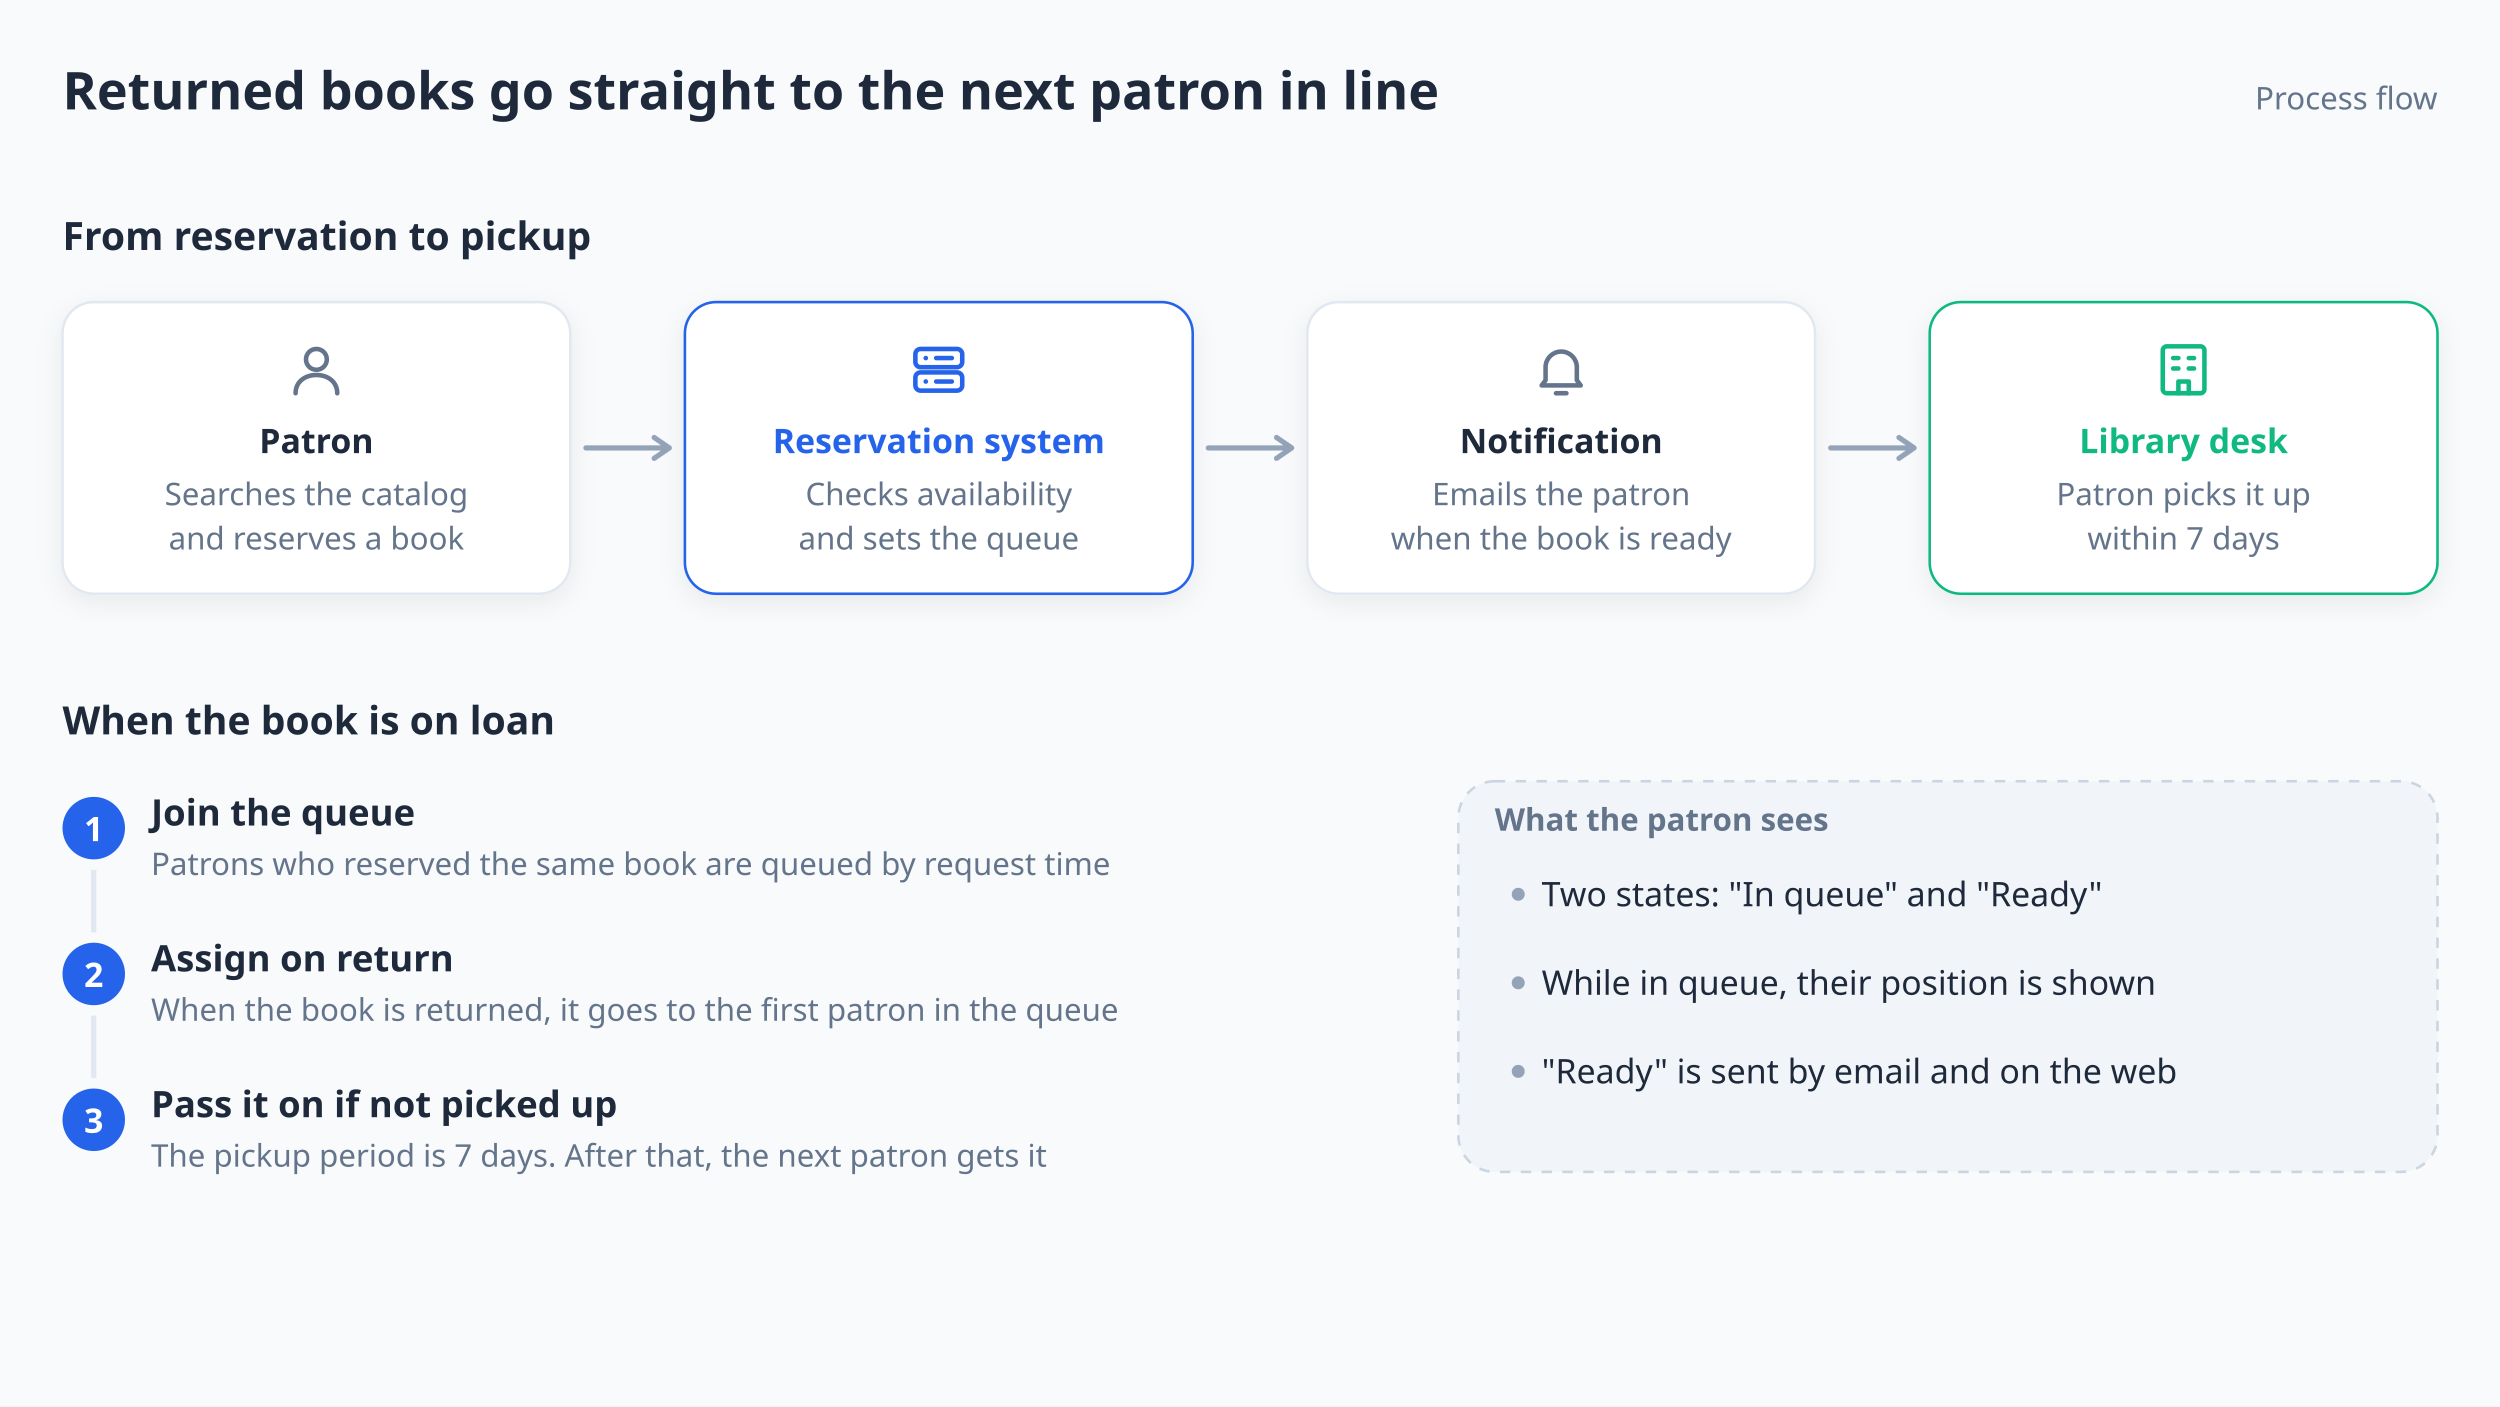
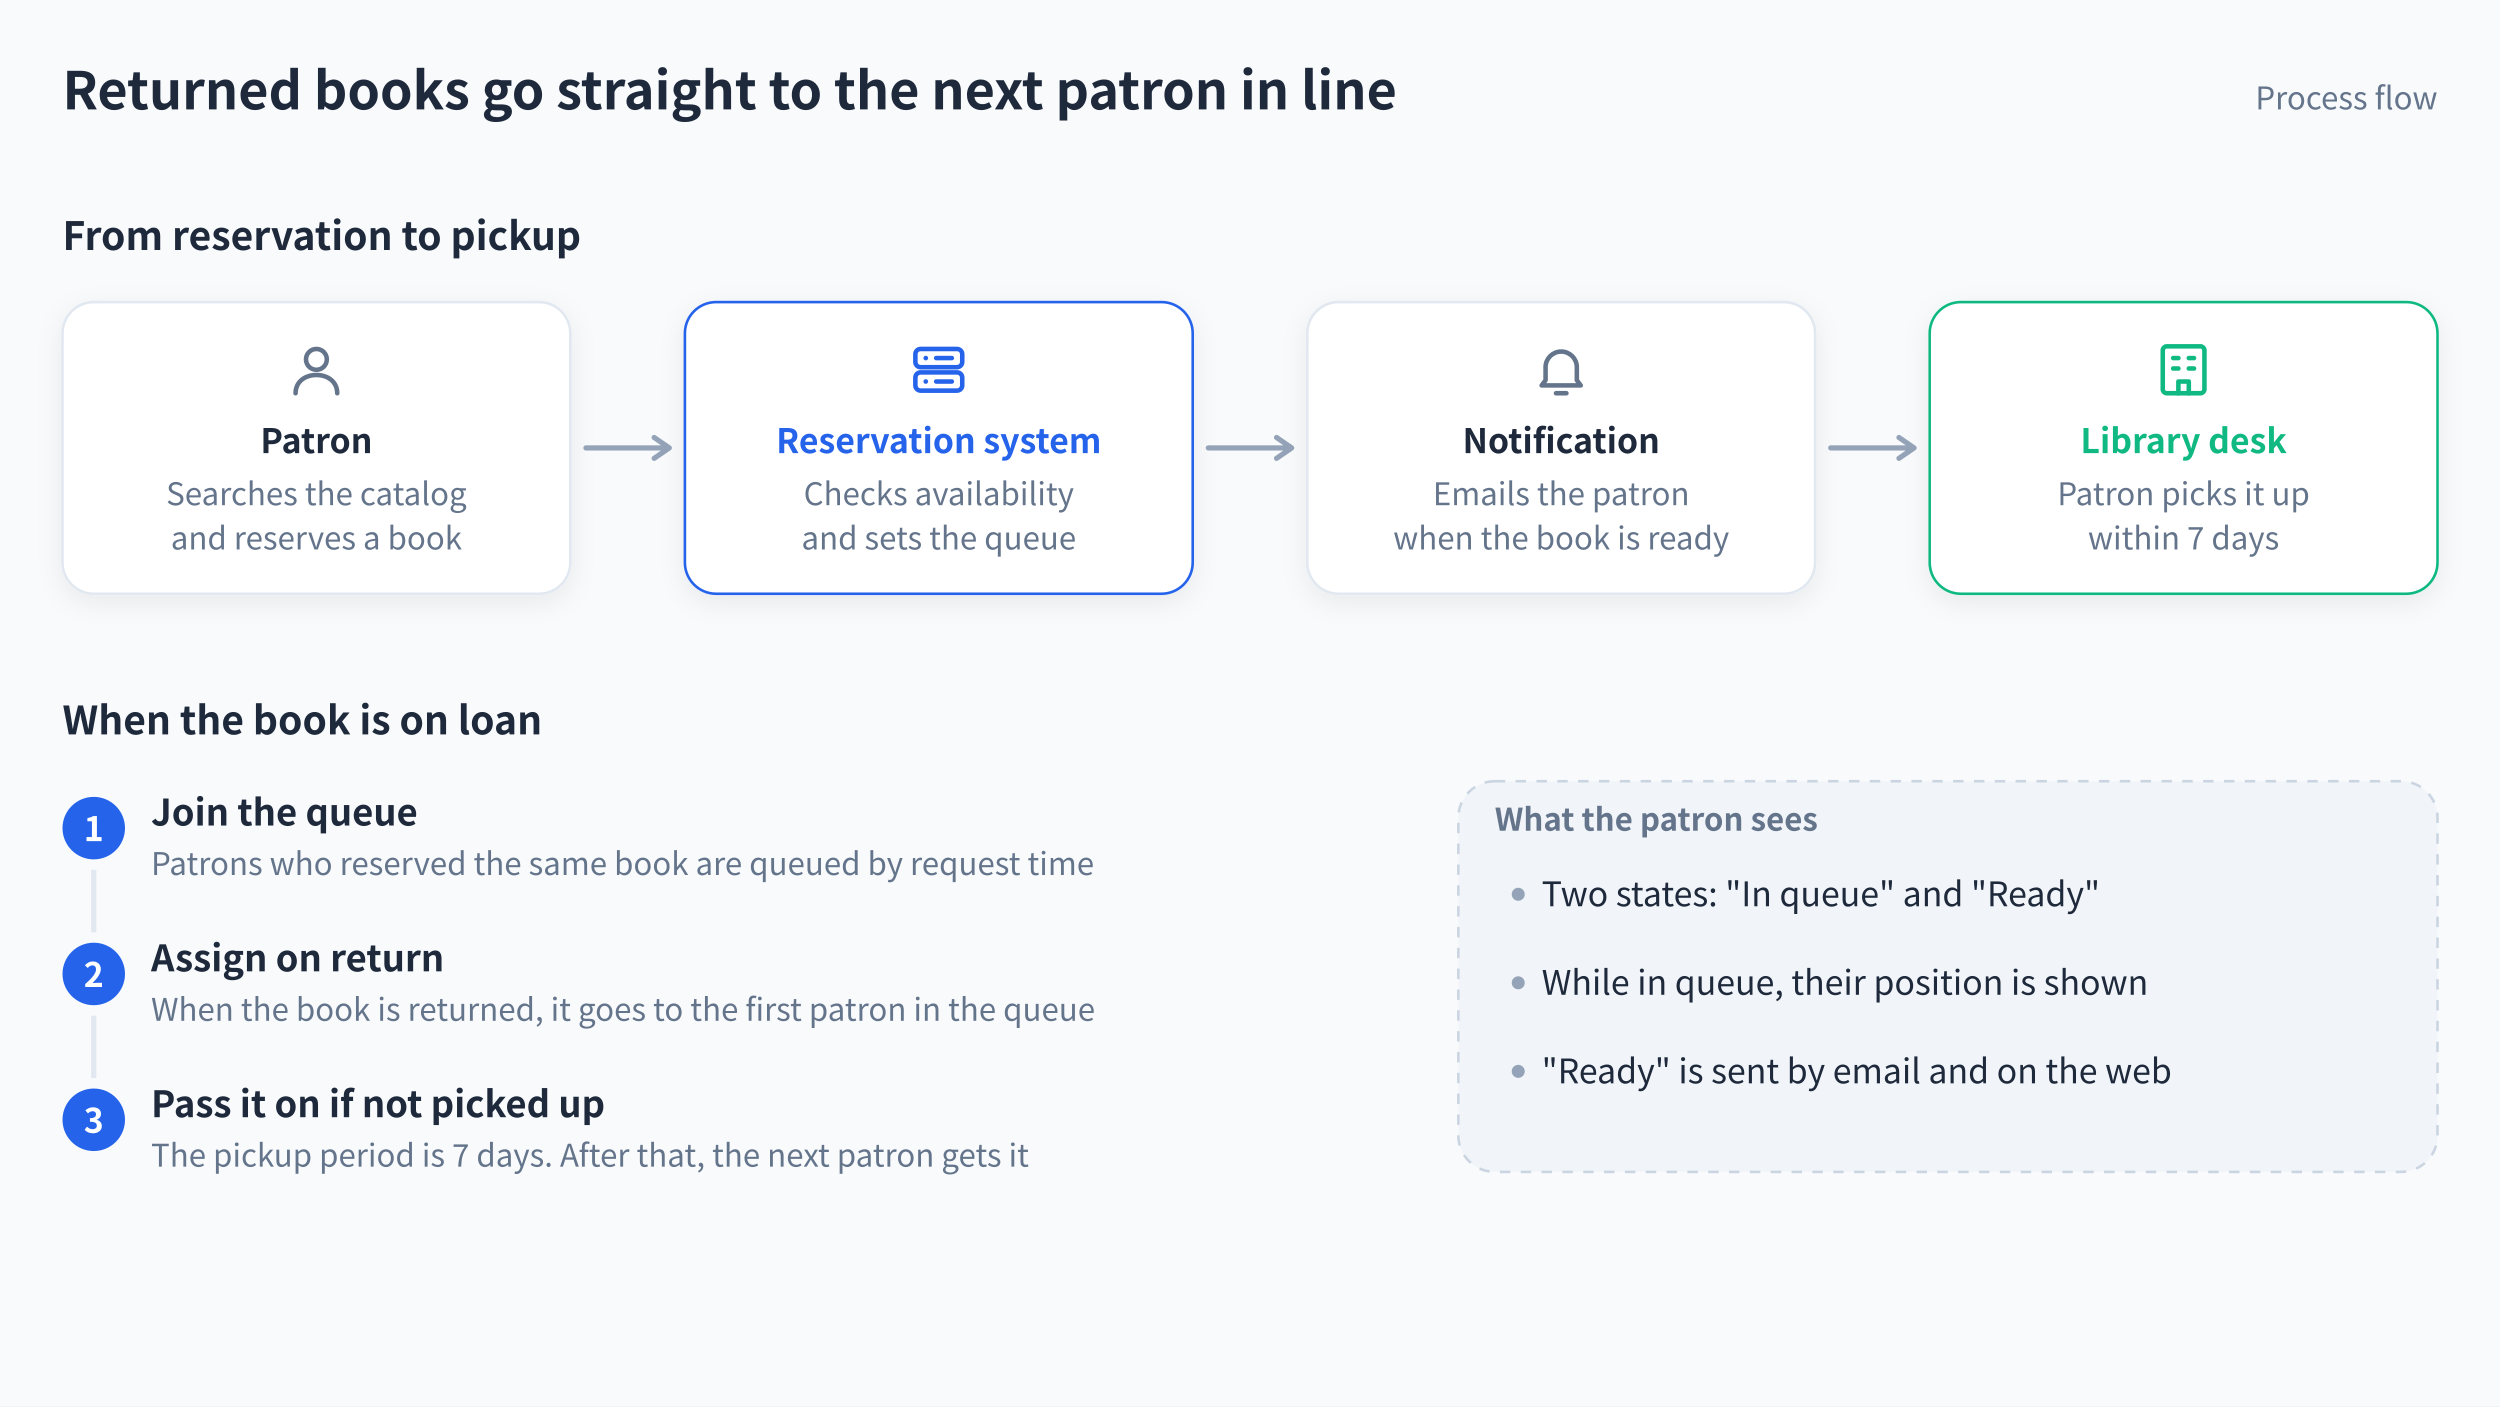
- <svg xmlns="http://www.w3.org/2000/svg" width="960" height="540" viewBox="0 0 960 540" font-family="'Hiragino Sans', 'Yu Gothic UI', 'Noto Sans JP', system-ui, sans-serif" role="img" aria-label="How a patron reserves a book and picks it up, and where the system is involved">
+ <svg xmlns="http://www.w3.org/2000/svg" width="960" height="540" viewBox="0 0 960 540" font-family="'Hiragino Sans', 'Yu Gothic UI', 'Noto Sans JP', 'Noto Sans CJK JP', system-ui, sans-serif" role="img" aria-label="How a patron reserves a book and picks it up, and where the system is involved">
  <defs>
    <filter id="sh" x="-10%" y="-10%" width="120%" height="130%">
      <feDropShadow dx="0" dy="3" stdDeviation="5" flood-color="#0F172A" flood-opacity="0.07" />
    </filter>
  </defs>
  <rect width="960" height="540" fill="#F8FAFC" />
-   <text x="24.0" y="42.0" font-size="20" font-weight="600" fill="#1E293B" text-anchor="start">Returned books go straight to the next patron in line</text>
+   <text x="24.0" y="42.0" font-size="20" font-weight="600" fill="#1E293B" text-anchor="start" data-maxw="692.0">Returned books go straight to the next patron in line</text>
  <text x="936.0" y="42.0" font-size="12" font-weight="400" fill="#64748B" text-anchor="end">Process flow</text>
-   <text x="24.0" y="96.0" font-size="15" font-weight="600" fill="#1E293B" text-anchor="start">From reservation to pickup</text>
-   <rect x="24.0" y="116.0" width="195.0" height="112.0" rx="12" fill="#FFFFFF" stroke="#E2E8F0" stroke-width="1" filter="url(#sh)" />
+   <text x="24.0" y="96.0" font-size="15" font-weight="600" fill="#1E293B" text-anchor="start" data-maxw="912.0">From reservation to pickup</text>
+   <rect x="24.0" y="116.0" width="195.0" height="112.0" rx="12" fill="#FFFFFF" stroke="#E2E8F0" stroke-width="1" filter="url(#sh)" data-part="box" />
  <g transform="translate(109.5,130.0) scale(1)" fill="none" stroke="#64748B" stroke-width="1.75" stroke-linecap="round" stroke-linejoin="round">
    <circle cx="12" cy="8" r="4" />
    <path d="M4,21 C4,16.6 7.6,14 12,14 C16.4,14 20,16.6 20,21" />
  </g>
-   <text x="121.5" y="174.0" font-size="13" font-weight="600" fill="#1E293B" text-anchor="middle">Patron</text>
-   <text x="121.5" y="194.0" font-size="12" font-weight="400" fill="#64748B" text-anchor="middle">Searches the catalog</text>
-   <text x="121.5" y="211.0" font-size="12" font-weight="400" fill="#64748B" text-anchor="middle">and reserves a book</text>
-   <path d="M225.0,172.0 L257.0,172.0 M251.2,176.0 L257.0,172.0 L251.2,168.0" stroke="#94A3B8" stroke-width="2" stroke-linecap="round" stroke-linejoin="round" fill="none" />
-   <rect x="263.0" y="116.0" width="195.0" height="112.0" rx="12" fill="#FFFFFF" stroke="#2563EB" stroke-width="1" filter="url(#sh)" />
+   <text x="121.5" y="174.0" font-size="13" font-weight="600" fill="#1E293B" text-anchor="middle" data-maxw="179.0">Patron</text>
+   <text x="121.5" y="194.0" font-size="12" font-weight="400" fill="#64748B" text-anchor="middle" data-maxw="179.0">Searches the catalog</text>
+   <text x="121.5" y="211.0" font-size="12" font-weight="400" fill="#64748B" text-anchor="middle" data-maxw="179.0">and reserves a book</text>
+   <path d="M225.0,172.0 L257.0,172.0 M251.2,176.0 L257.0,172.0 L251.2,168.0" stroke="#94A3B8" stroke-width="2" stroke-linecap="round" stroke-linejoin="round" fill="none" data-part="arrow" />
+   <rect x="263.0" y="116.0" width="195.0" height="112.0" rx="12" fill="#FFFFFF" stroke="#2563EB" stroke-width="1" filter="url(#sh)" data-part="box" />
  <g transform="translate(348.5,130.0) scale(1)" fill="none" stroke="#2563EB" stroke-width="1.75" stroke-linecap="round" stroke-linejoin="round">
    <rect x="3" y="4" width="18" height="7" rx="2" />
    <rect x="3" y="13" width="18" height="7" rx="2" />
    <circle cx="7" cy="7.5" r="0.9" fill="#2563EB" stroke="none" />
    <circle cx="7" cy="16.5" r="0.9" fill="#2563EB" stroke="none" />
    <path d="M11,7.5 H17 M11,16.5 H17" />
  </g>
-   <text x="360.5" y="174.0" font-size="13" font-weight="600" fill="#2563EB" text-anchor="middle">Reservation system</text>
-   <text x="360.5" y="194.0" font-size="12" font-weight="400" fill="#64748B" text-anchor="middle">Checks availability</text>
-   <text x="360.5" y="211.0" font-size="12" font-weight="400" fill="#64748B" text-anchor="middle">and sets the queue</text>
-   <path d="M464.0,172.0 L496.0,172.0 M490.2,176.0 L496.0,172.0 L490.2,168.0" stroke="#94A3B8" stroke-width="2" stroke-linecap="round" stroke-linejoin="round" fill="none" />
-   <rect x="502.0" y="116.0" width="195.0" height="112.0" rx="12" fill="#FFFFFF" stroke="#E2E8F0" stroke-width="1" filter="url(#sh)" />
+   <text x="360.5" y="174.0" font-size="13" font-weight="600" fill="#2563EB" text-anchor="middle" data-maxw="179.0">Reservation system</text>
+   <text x="360.5" y="194.0" font-size="12" font-weight="400" fill="#64748B" text-anchor="middle" data-maxw="179.0">Checks availability</text>
+   <text x="360.5" y="211.0" font-size="12" font-weight="400" fill="#64748B" text-anchor="middle" data-maxw="179.0">and sets the queue</text>
+   <path d="M464.0,172.0 L496.0,172.0 M490.2,176.0 L496.0,172.0 L490.2,168.0" stroke="#94A3B8" stroke-width="2" stroke-linecap="round" stroke-linejoin="round" fill="none" data-part="arrow" />
+   <rect x="502.0" y="116.0" width="195.0" height="112.0" rx="12" fill="#FFFFFF" stroke="#E2E8F0" stroke-width="1" filter="url(#sh)" data-part="box" />
  <g transform="translate(587.5,130.0) scale(1)" fill="none" stroke="#64748B" stroke-width="1.75" stroke-linecap="round" stroke-linejoin="round">
    <path d="M6,16 V11 A6,6 0 0 1 18,11 V16 L19.5,18 H4.5 Z" />
    <path d="M10,21 H14" />
  </g>
-   <text x="599.5" y="174.0" font-size="13" font-weight="600" fill="#1E293B" text-anchor="middle">Notification</text>
-   <text x="599.5" y="194.0" font-size="12" font-weight="400" fill="#64748B" text-anchor="middle">Emails the patron</text>
-   <text x="599.5" y="211.0" font-size="12" font-weight="400" fill="#64748B" text-anchor="middle">when the book is ready</text>
-   <path d="M703.0,172.0 L735.0,172.0 M729.2,176.0 L735.0,172.0 L729.2,168.0" stroke="#94A3B8" stroke-width="2" stroke-linecap="round" stroke-linejoin="round" fill="none" />
-   <rect x="741.0" y="116.0" width="195.0" height="112.0" rx="12" fill="#FFFFFF" stroke="#10B981" stroke-width="1" filter="url(#sh)" />
+   <text x="599.5" y="174.0" font-size="13" font-weight="600" fill="#1E293B" text-anchor="middle" data-maxw="179.0">Notification</text>
+   <text x="599.5" y="194.0" font-size="12" font-weight="400" fill="#64748B" text-anchor="middle" data-maxw="179.0">Emails the patron</text>
+   <text x="599.5" y="211.0" font-size="12" font-weight="400" fill="#64748B" text-anchor="middle" data-maxw="179.0">when the book is ready</text>
+   <path d="M703.0,172.0 L735.0,172.0 M729.2,176.0 L735.0,172.0 L729.2,168.0" stroke="#94A3B8" stroke-width="2" stroke-linecap="round" stroke-linejoin="round" fill="none" data-part="arrow" />
+   <rect x="741.0" y="116.0" width="195.0" height="112.0" rx="12" fill="#FFFFFF" stroke="#10B981" stroke-width="1" filter="url(#sh)" data-part="box" />
  <g transform="translate(826.5,130.0) scale(1)" fill="none" stroke="#10B981" stroke-width="1.75" stroke-linecap="round" stroke-linejoin="round">
    <rect x="4" y="3" width="16" height="18" rx="1.5" />
    <path d="M8,7.5 H10 M14,7.5 H16 M8,11.5 H10 M14,11.5 H16 M10,21 V16.5 H14 V21" />
  </g>
-   <text x="838.5" y="174.0" font-size="13" font-weight="600" fill="#10B981" text-anchor="middle">Library desk</text>
-   <text x="838.5" y="194.0" font-size="12" font-weight="400" fill="#64748B" text-anchor="middle">Patron picks it up</text>
-   <text x="838.5" y="211.0" font-size="12" font-weight="400" fill="#64748B" text-anchor="middle">within 7 days</text>
-   <text x="24.0" y="282.0" font-size="15" font-weight="600" fill="#1E293B" text-anchor="start">When the book is on loan</text>
+   <text x="838.5" y="174.0" font-size="13" font-weight="600" fill="#10B981" text-anchor="middle" data-maxw="179.0">Library desk</text>
+   <text x="838.5" y="194.0" font-size="12" font-weight="400" fill="#64748B" text-anchor="middle" data-maxw="179.0">Patron picks it up</text>
+   <text x="838.5" y="211.0" font-size="12" font-weight="400" fill="#64748B" text-anchor="middle" data-maxw="179.0">within 7 days</text>
+   <text x="24.0" y="282.0" font-size="15" font-weight="600" fill="#1E293B" text-anchor="start" data-maxw="912.0">When the book is on loan</text>
  <circle cx="36.0" cy="318.0" r="12" fill="#2563EB" />
  <text x="36.0" y="323.0" font-size="13" font-weight="600" fill="#FFFFFF" text-anchor="middle">1</text>
  <text x="58.0" y="317.0" font-size="14" font-weight="600" fill="#1E293B" text-anchor="start">Join the queue</text>
  <text x="58.0" y="336.0" font-size="12" font-weight="400" fill="#64748B" text-anchor="start">Patrons who reserved the same book are queued by request time</text>
  <line x1="36.0" y1="334.0" x2="36.0" y2="358.0" stroke="#E2E8F0" stroke-width="2" />
  <circle cx="36.0" cy="374.0" r="12" fill="#2563EB" />
  <text x="36.0" y="379.0" font-size="13" font-weight="600" fill="#FFFFFF" text-anchor="middle">2</text>
  <text x="58.0" y="373.0" font-size="14" font-weight="600" fill="#1E293B" text-anchor="start">Assign on return</text>
  <text x="58.0" y="392.0" font-size="12" font-weight="400" fill="#64748B" text-anchor="start">When the book is returned, it goes to the first patron in the queue</text>
  <line x1="36.0" y1="390.0" x2="36.0" y2="414.0" stroke="#E2E8F0" stroke-width="2" />
  <circle cx="36.0" cy="430.0" r="12" fill="#2563EB" />
  <text x="36.0" y="435.0" font-size="13" font-weight="600" fill="#FFFFFF" text-anchor="middle">3</text>
  <text x="58.0" y="429.0" font-size="14" font-weight="600" fill="#1E293B" text-anchor="start">Pass it on if not picked up</text>
  <text x="58.0" y="448.0" font-size="12" font-weight="400" fill="#64748B" text-anchor="start">The pickup period is 7 days. After that, the next patron gets it</text>
-   <rect x="560.0" y="300.0" width="376.0" height="150.0" rx="14" fill="#F1F5F9" stroke="#CBD5E1" stroke-width="1" stroke-dasharray="4 4" />
-   <text x="574.0" y="319.0" font-size="12" font-weight="600" fill="#64748B" text-anchor="start">What the patron sees</text>
+   <rect x="560.0" y="300.0" width="376.0" height="150.0" rx="14" fill="#F1F5F9" stroke="#CBD5E1" stroke-width="1" stroke-dasharray="4 4" data-part="zone" />
+   <text x="574.0" y="319.0" font-size="12" font-weight="600" fill="#64748B" text-anchor="start" data-maxw="348.0">What the patron sees</text>
  <circle cx="583.0" cy="343.4" r="2.5" fill="#94A3B8" />
-   <text x="592.0" y="348.0" font-size="13" font-weight="400" fill="#1E293B" text-anchor="start">Two states: "In queue" and "Ready"</text>
+   <text x="592.0" y="348.0" font-size="13" font-weight="400" fill="#1E293B" text-anchor="start" data-maxw="324.0">Two states: "In queue" and "Ready"</text>
  <circle cx="583.0" cy="377.4" r="2.5" fill="#94A3B8" />
-   <text x="592.0" y="382.0" font-size="13" font-weight="400" fill="#1E293B" text-anchor="start">While in queue, their position is shown</text>
+   <text x="592.0" y="382.0" font-size="13" font-weight="400" fill="#1E293B" text-anchor="start" data-maxw="324.0">While in queue, their position is shown</text>
  <circle cx="583.0" cy="411.4" r="2.5" fill="#94A3B8" />
-   <text x="592.0" y="416.0" font-size="13" font-weight="400" fill="#1E293B" text-anchor="start">"Ready" is sent by email and on the web</text>
+   <text x="592.0" y="416.0" font-size="13" font-weight="400" fill="#1E293B" text-anchor="start" data-maxw="324.0">"Ready" is sent by email and on the web</text>
</svg>
